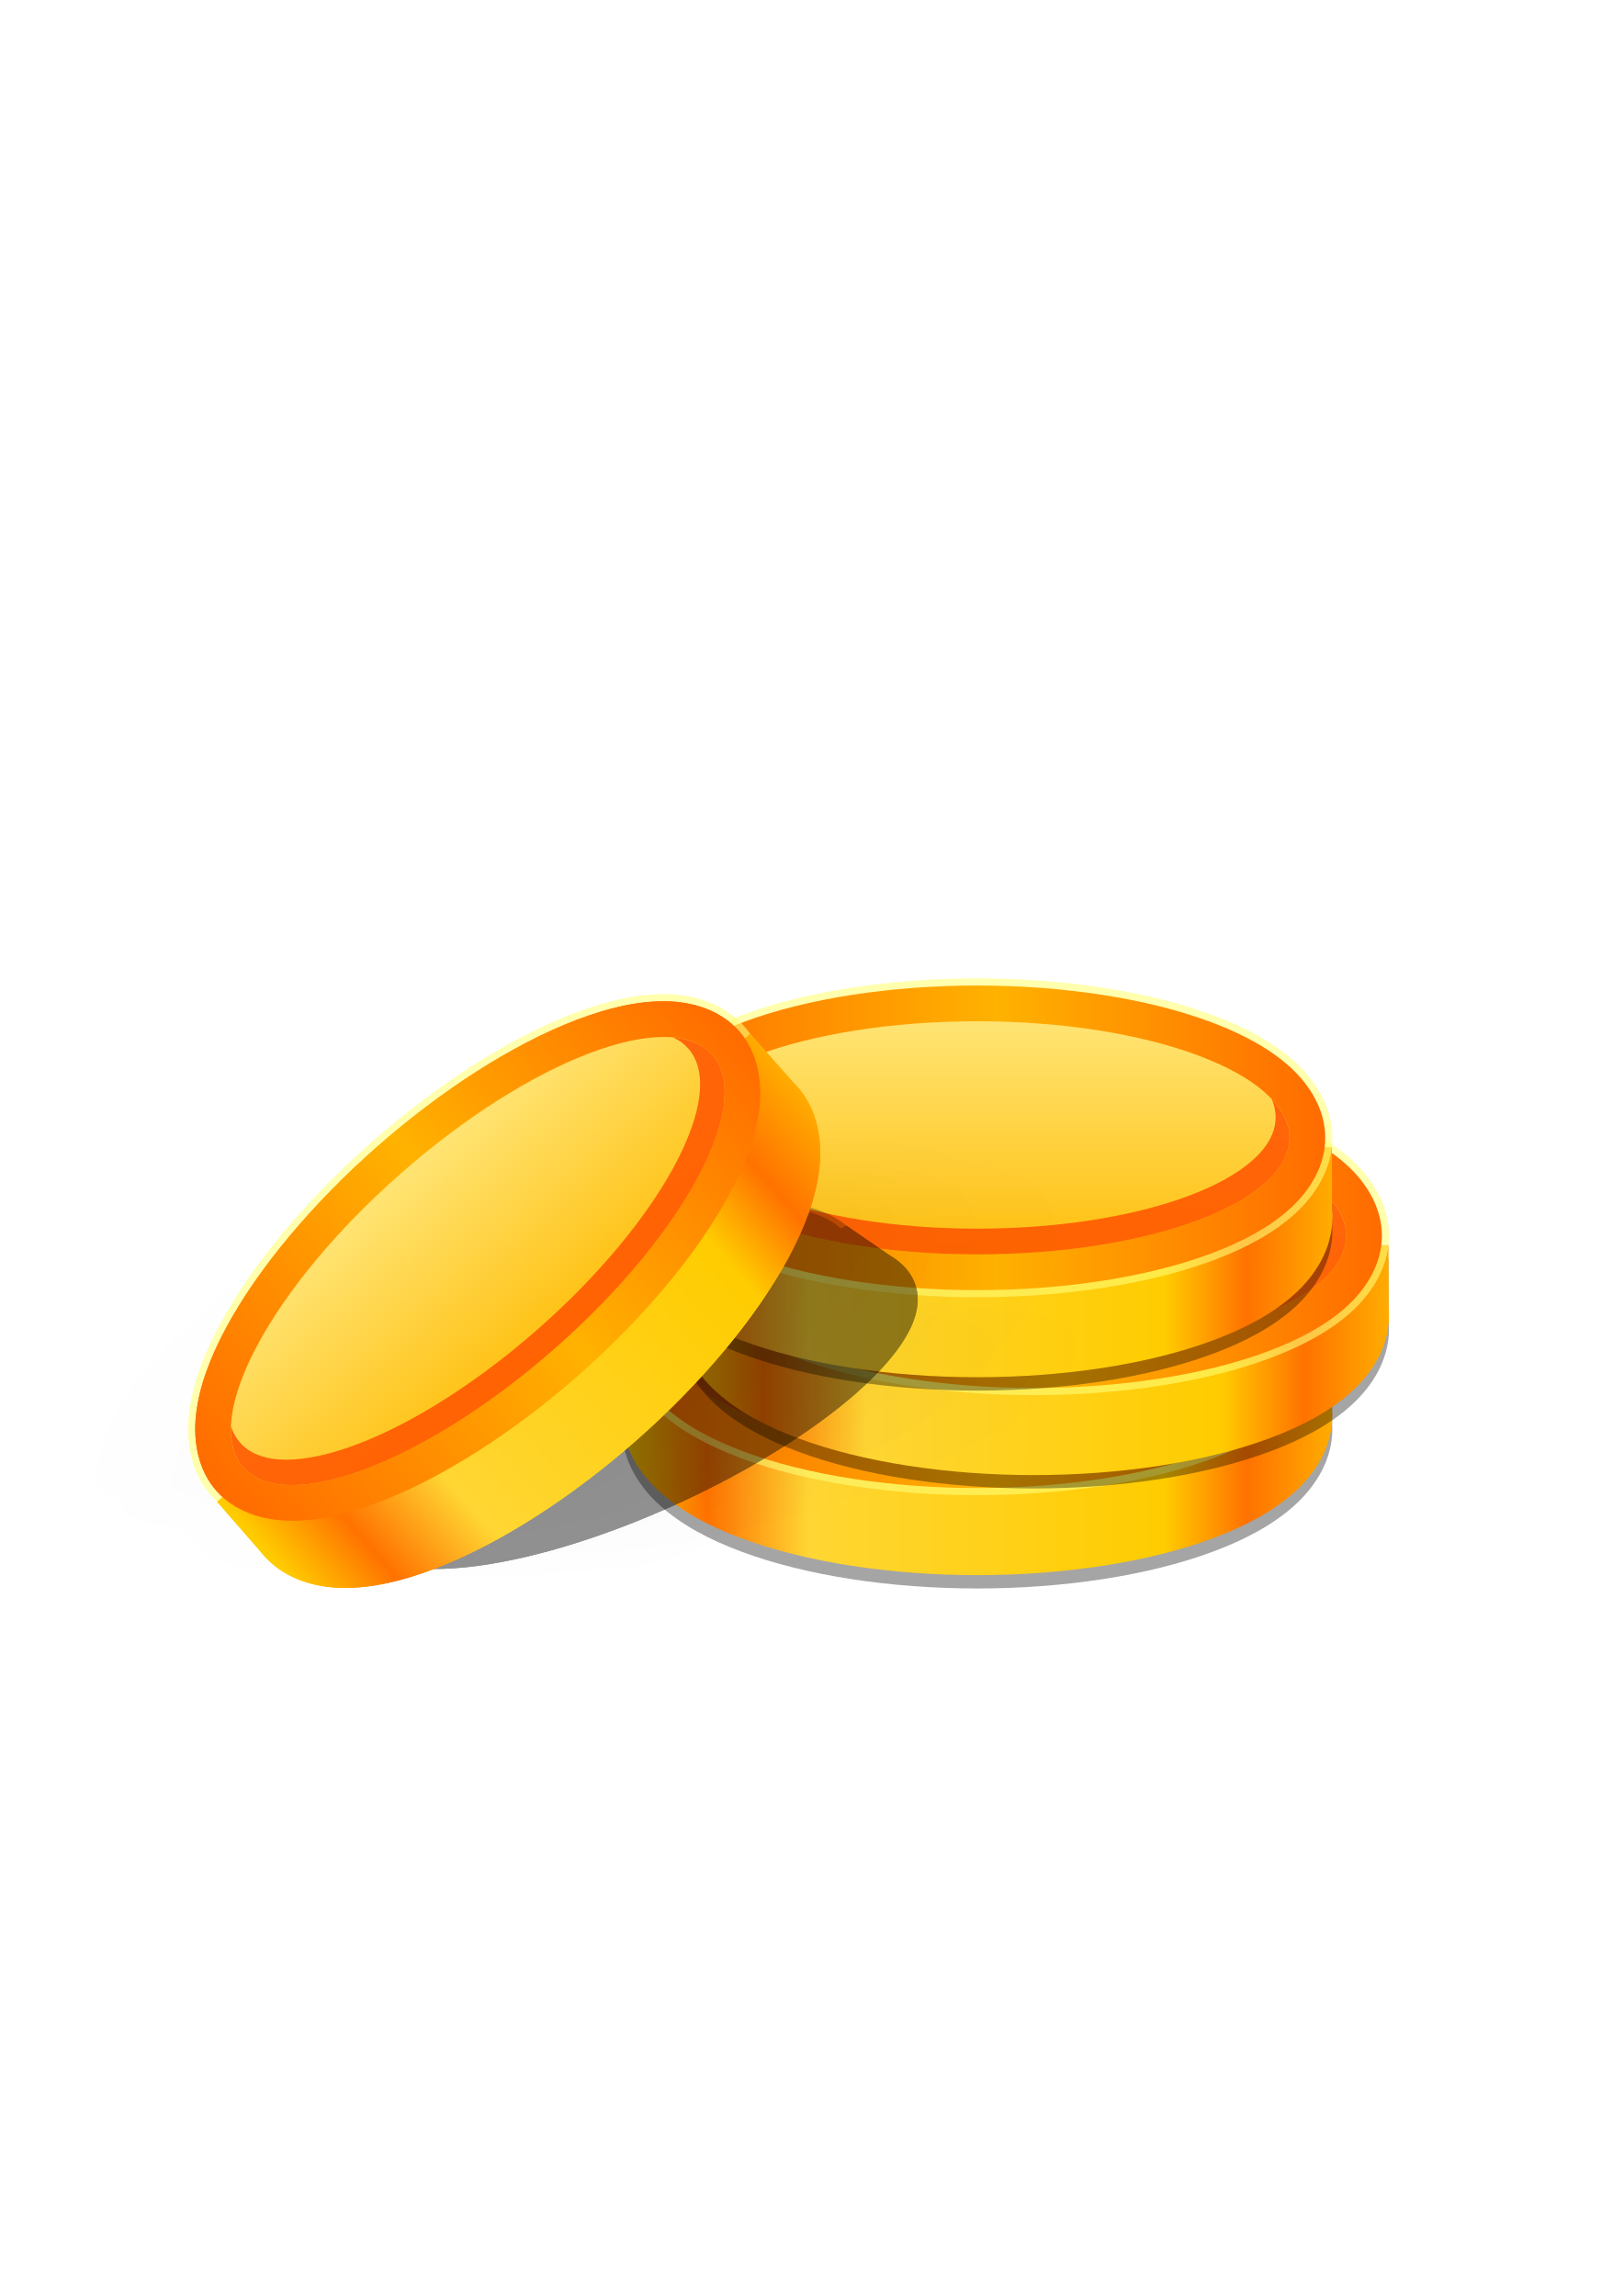
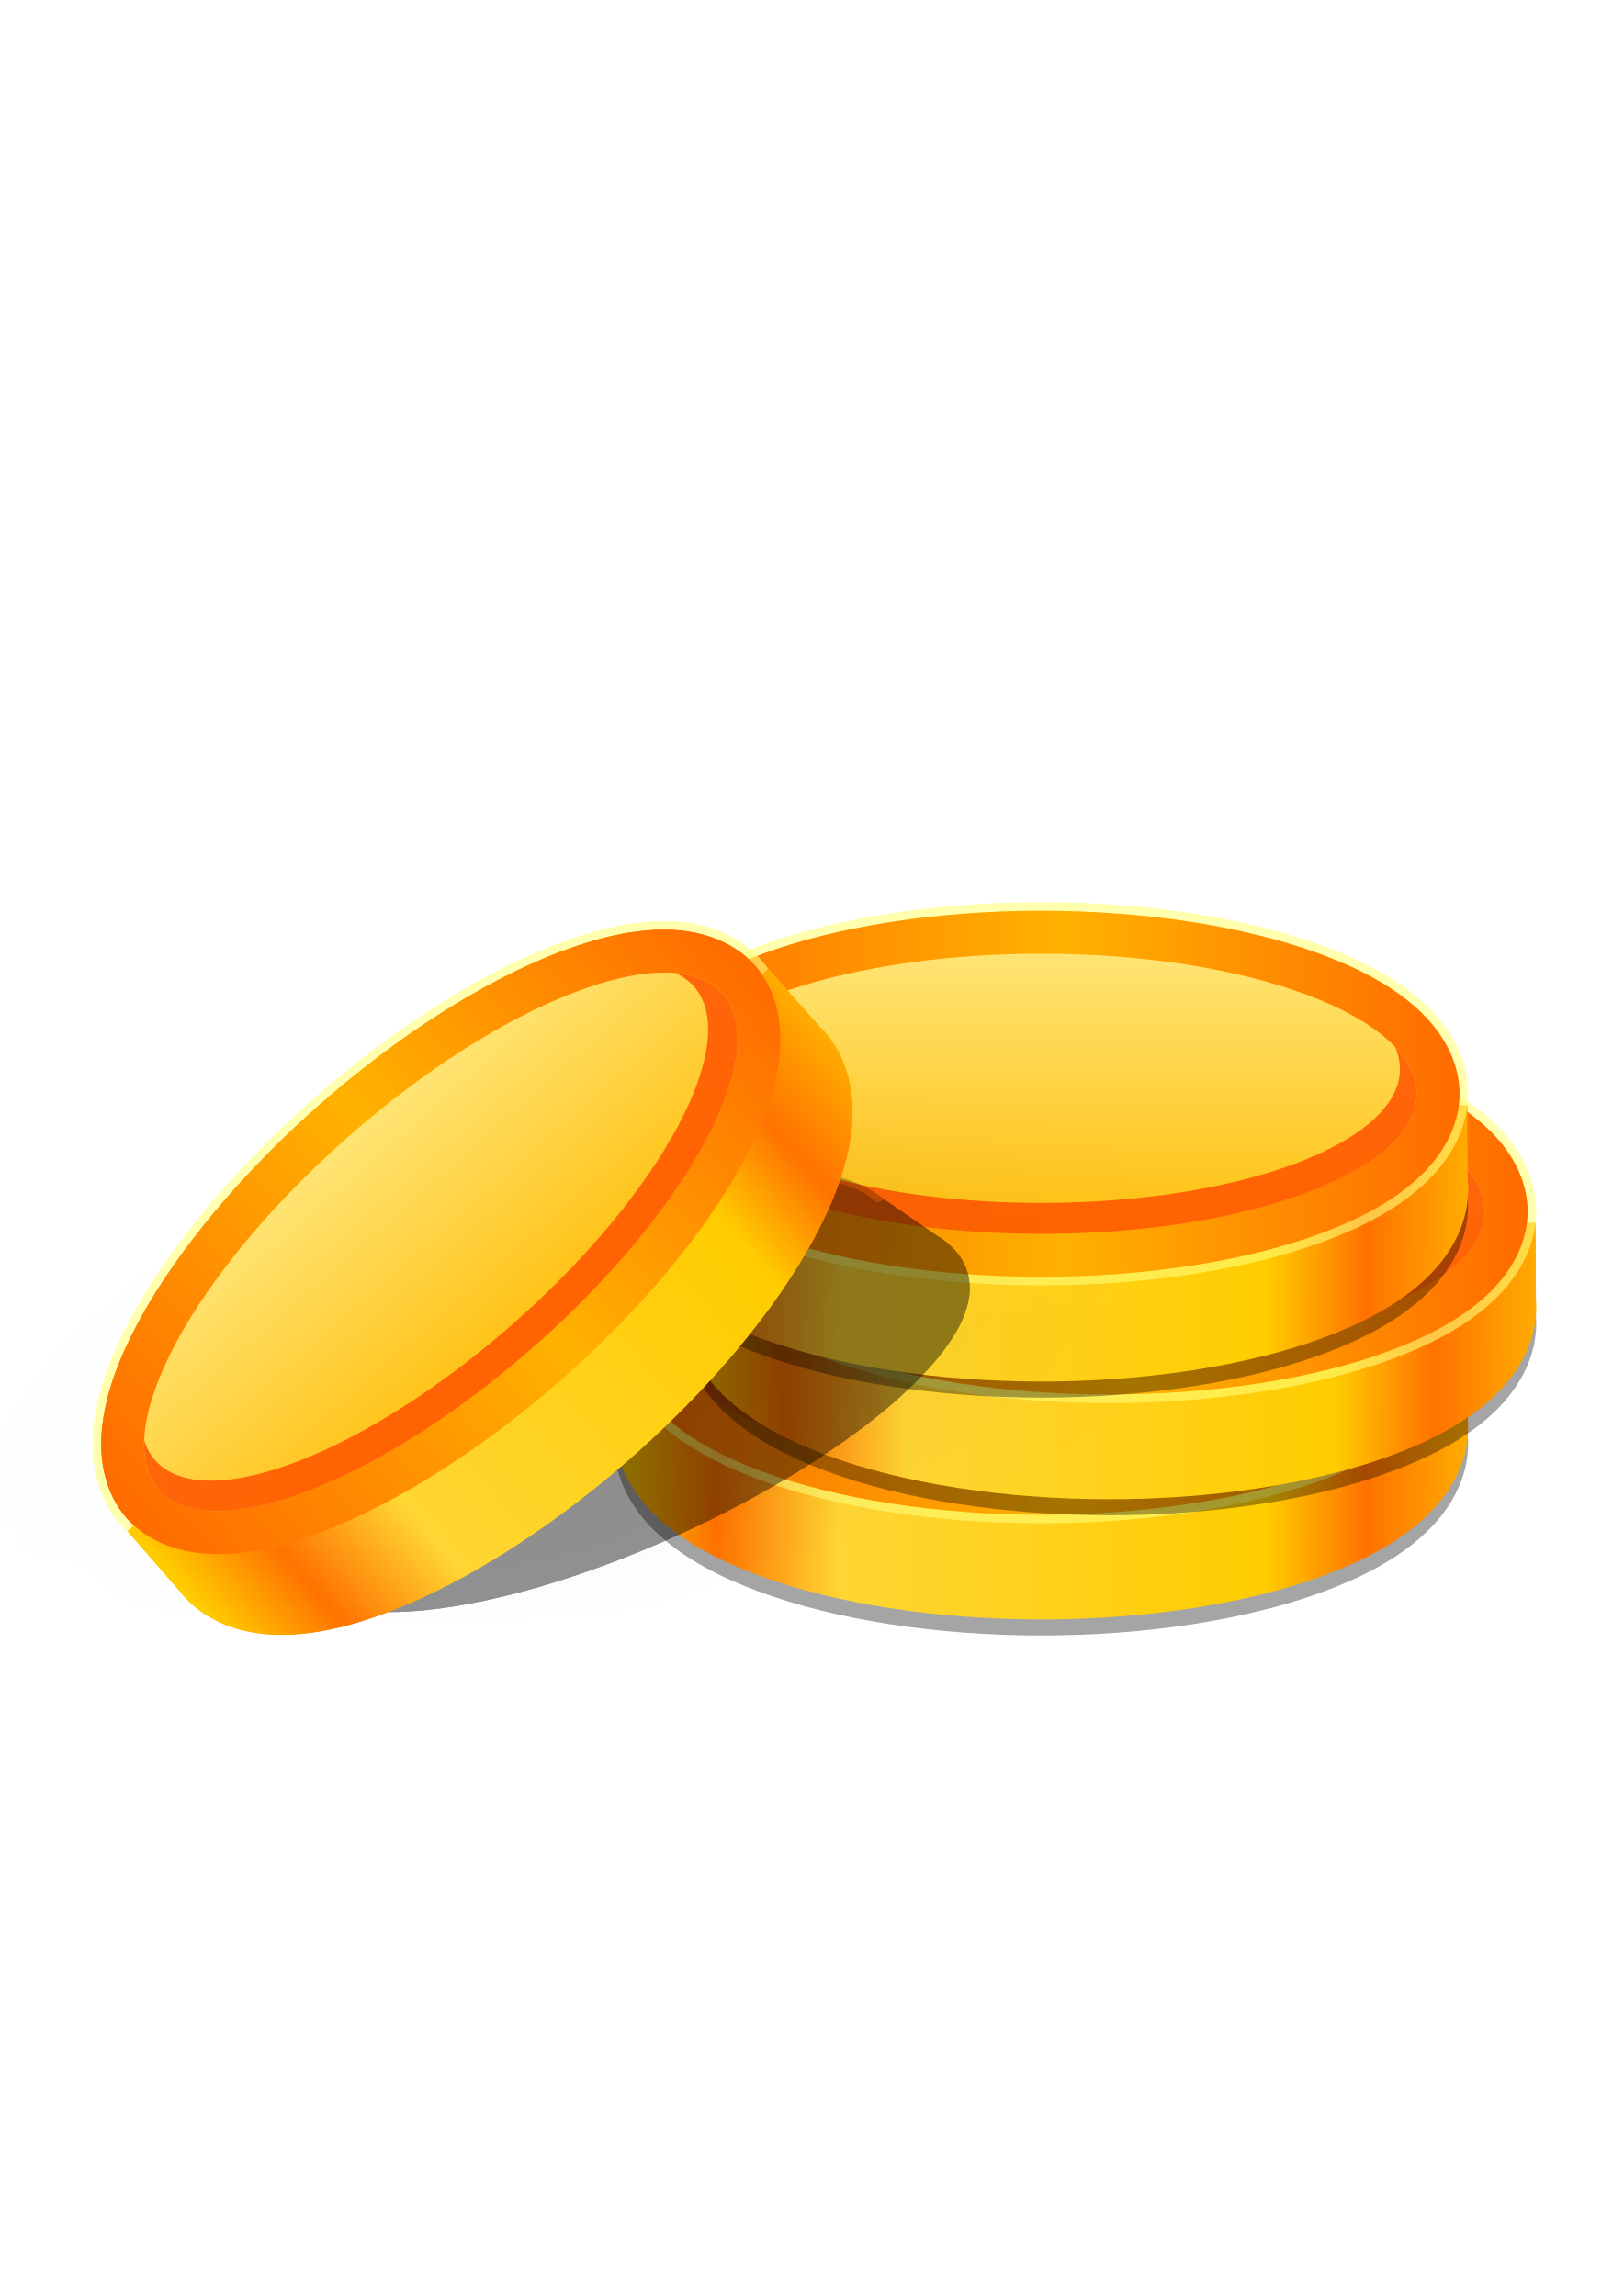
<svg xmlns="http://www.w3.org/2000/svg" xmlns:xlink="http://www.w3.org/1999/xlink" width="210mm" height="297mm" viewBox="0 0 210 297" version="1.1" id="svg1714">
  <defs id="defs1708">
    <linearGradient gradientUnits="userSpaceOnUse" y2="692.684" x2="651.966" y1="691.247" x1="210.036" id="linearGradient876" xlink:href="#linearGradient874" />
    <linearGradient id="linearGradient874">
      <stop id="stop870" offset="0" style="stop-color:#ffcc00;stop-opacity:1;" />
      <stop style="stop-color:#ff7200;stop-opacity:1" offset="0.108" id="stop886" />
      <stop style="stop-color:#ffd633;stop-opacity:1" offset="0.244" id="stop882" />
      <stop style="stop-color:#ffcc00;stop-opacity:1;" offset="0.716" id="stop880" />
      <stop id="stop884" offset="0.826" style="stop-color:#ff7200;stop-opacity:1" />
      <stop id="stop872" offset="1" style="stop-color:#ffcc00;stop-opacity:1" />
    </linearGradient>
    <linearGradient gradientUnits="userSpaceOnUse" y2="157.294" x2="164.309" y1="157.294" x1="56.09" id="linearGradient974" xlink:href="#linearGradient972" />
    <linearGradient id="linearGradient972">
      <stop id="stop968" offset="0" style="stop-color:#ff6b00;stop-opacity:1;" />
      <stop style="stop-color:#ffb200;stop-opacity:1" offset="0.528" id="stop976" />
      <stop id="stop970" offset="1" style="stop-color:#ff6b00;stop-opacity:1" />
    </linearGradient>
    <linearGradient gradientUnits="userSpaceOnUse" y2="174.822" x2="107.229" y1="139.921" x1="107.229" id="linearGradient984" xlink:href="#linearGradient982" />
    <linearGradient id="linearGradient982">
      <stop id="stop978" offset="0" style="stop-color:#ffe371;stop-opacity:1" />
      <stop id="stop980" offset="1" style="stop-color:#ffc00f;stop-opacity:1" />
    </linearGradient>
    <filter height="1.855" y="-0.427" width="1.644" x="-0.322" id="filter1196" style="color-interpolation-filters:sRGB">
      <feGaussianBlur id="feGaussianBlur1198" stdDeviation="14.774" />
    </filter>
    <linearGradient xlink:href="#linearGradient874" id="linearGradient2531" gradientUnits="userSpaceOnUse" x1="210.036" y1="691.247" x2="651.966" y2="692.684" />
    <linearGradient xlink:href="#linearGradient972" id="linearGradient2533" gradientUnits="userSpaceOnUse" x1="56.09" y1="157.294" x2="164.309" y2="157.294" />
    <linearGradient xlink:href="#linearGradient982" id="linearGradient2535" gradientUnits="userSpaceOnUse" x1="107.229" y1="139.921" x2="107.229" y2="174.822" />
    <linearGradient xlink:href="#linearGradient874" id="linearGradient2537" gradientUnits="userSpaceOnUse" x1="210.036" y1="691.247" x2="651.966" y2="692.684" />
    <linearGradient xlink:href="#linearGradient972" id="linearGradient2539" gradientUnits="userSpaceOnUse" x1="56.09" y1="157.294" x2="164.309" y2="157.294" />
    <linearGradient xlink:href="#linearGradient982" id="linearGradient2541" gradientUnits="userSpaceOnUse" x1="107.229" y1="139.921" x2="107.229" y2="174.822" />
    <linearGradient xlink:href="#linearGradient874" id="linearGradient2543" gradientUnits="userSpaceOnUse" x1="210.036" y1="691.247" x2="651.966" y2="692.684" />
    <linearGradient xlink:href="#linearGradient972" id="linearGradient2545" gradientUnits="userSpaceOnUse" x1="56.09" y1="157.294" x2="164.309" y2="157.294" />
    <linearGradient xlink:href="#linearGradient982" id="linearGradient2547" gradientUnits="userSpaceOnUse" x1="107.229" y1="139.921" x2="107.229" y2="174.822" />
    <linearGradient xlink:href="#linearGradient874" id="linearGradient2549" gradientUnits="userSpaceOnUse" x1="210.036" y1="691.247" x2="651.966" y2="692.684" />
    <linearGradient xlink:href="#linearGradient972" id="linearGradient2551" gradientUnits="userSpaceOnUse" x1="56.09" y1="157.294" x2="164.309" y2="157.294" />
    <linearGradient xlink:href="#linearGradient982" id="linearGradient2553" gradientUnits="userSpaceOnUse" x1="107.229" y1="139.921" x2="107.229" y2="174.822" />
  </defs>
  <g id="layer1">
-     <g transform="matrix(0.8318897,0,0,0.8318897,34.71119,41.93155)" id="g1475">
+     <g transform="translate(24.4633,14.96376)" id="g1475">
      <g id="g1350">
        <g id="g1144">
          <g id="g1019">
            <path id="path995" style="opacity:0.354;fill:#000000;fill-opacity:1;fill-rule:evenodd;stroke-width:0.217" d="m 110.143,147.017 c -13.354,0.006 -26.577,1.982 -36.627,5.738 -5.018,1.876 -9.31,4.166 -12.642,7.172 -0.286,0.258 -0.564,0.527 -0.837,0.801 l -4.984,-0.005 -0.05,10.382 c -0.012,0.233 -0.021,0.466 -0.021,0.702 2.6e-5,0.193 0.006,0.385 0.014,0.576 v 0.034 h 0.002 c 0.208,4.468 2.673,8.381 5.886,11.277 3.336,3.007 7.631,5.297 12.655,7.172 10.061,3.756 23.297,5.73 36.66,5.73 13.363,-2e-5 26.599,-1.975 36.66,-5.73 5.024,-1.875 9.318,-4.166 12.655,-7.172 3.359,-3.027 5.902,-7.165 5.902,-11.887 5e-5,-0.357 -0.016,-0.709 -0.044,-1.059 h 0.002 l -0.038,-9.924 -4.884,-0.005 c -0.304,-0.308 -0.614,-0.61 -0.934,-0.899 -3.336,-3.007 -7.632,-5.298 -12.656,-7.174 -10.061,-3.756 -23.297,-5.73 -36.66,-5.73 -0.019,-1e-5 -0.039,-1e-5 -0.058,0 z" />
            <path transform="scale(0.2645833)" d="m 416.287,547.803 c -50.473,0.023 -100.45,7.491 -138.434,21.688 -18.967,7.089 -35.186,15.744 -47.781,27.105 -1.082,0.976 -2.131,1.994 -3.164,3.029 l -18.836,-0.018 -0.188,39.24 c -0.047,0.879 -0.078,1.762 -0.078,2.652 1e-4,0.73 0.023,1.455 0.055,2.178 v 0.127 h 0.008 c 0.787,16.885 10.101,31.677 22.246,42.621 12.61,11.363 28.84,20.019 47.828,27.107 38.026,14.194 88.052,21.658 138.559,21.658 50.506,-8e-5 100.531,-7.464 138.557,-21.658 18.988,-7.088 35.218,-15.744 47.828,-27.107 12.695,-11.439 22.306,-27.082 22.309,-44.926 2.1e-4,-1.348 -0.061,-2.68 -0.168,-4.002 h 0.006 l -0.143,-37.51 -18.459,-0.018 c -1.148,-1.165 -2.321,-2.306 -3.531,-3.396 -12.61,-11.366 -28.845,-20.024 -47.834,-27.113 -38.025,-14.196 -88.051,-21.657 -138.559,-21.658 -0.073,-3e-5 -0.147,-3e-5 -0.221,0 z" style="opacity:1;fill:url(#linearGradient2531);fill-opacity:1;fill-rule:evenodd;stroke-width:0.819" id="path865" />
            <path d="m 110.143,132.504 c -13.354,0.006 -26.577,1.982 -36.627,5.738 -5.018,1.876 -9.31,4.166 -12.643,7.172 -3.355,3.026 -5.891,7.163 -5.891,11.881 6.34e-4,4.721 2.544,8.86 5.902,11.887 3.336,3.007 7.63,5.296 12.654,7.172 10.061,3.756 23.297,5.73 36.66,5.73 13.363,-2e-5 26.599,-1.975 36.66,-5.73 5.024,-1.875 9.318,-4.165 12.654,-7.172 3.359,-3.027 5.902,-7.165 5.902,-11.887 7.3e-4,-4.721 -2.54,-8.859 -5.898,-11.887 -3.336,-3.007 -7.632,-5.298 -12.656,-7.174 -10.061,-3.756 -23.297,-5.73 -36.66,-5.73 -0.019,-1e-5 -0.039,-1e-5 -0.059,0 z" style="opacity:1;fill:#ffff77;fill-opacity:0.6;fill-rule:evenodd;stroke-width:0.217" id="path844" />
            <path d="m 110.143,133.611 c -13.245,0.006 -26.371,1.979 -36.24,5.668 -4.935,1.844 -9.099,4.081 -12.287,6.957 -3.188,2.876 -5.526,6.74 -5.525,11.059 5.8e-4,4.321 2.343,8.188 5.535,11.064 3.192,2.877 7.36,5.113 12.301,6.957 9.881,3.688 23.02,5.66 36.273,5.66 13.253,-2e-5 26.393,-1.972 36.273,-5.66 4.94,-1.844 9.108,-4.08 12.301,-6.957 3.192,-2.877 5.535,-6.743 5.535,-11.064 6.7e-4,-4.322 -2.339,-8.187 -5.531,-11.064 -3.192,-2.877 -7.362,-5.115 -12.303,-6.959 -9.881,-3.689 -23.02,-5.66 -36.273,-5.66 -0.019,-1e-5 -0.04,-1e-5 -0.059,0 z" style="opacity:1;fill:url(#linearGradient2533);fill-opacity:1;fill-rule:evenodd;stroke-width:0.217" id="path841" />
            <path d="m 158.75,157.295 a 48.551,18.124 0 0 1 -48.551,18.124 48.551,18.124 0 0 1 -48.551,-18.124 48.551,18.124 0 0 1 48.551,-18.124 48.551,18.124 0 0 1 48.551,18.124" style="opacity:1;fill:url(#linearGradient2535);fill-opacity:1;fill-rule:evenodd;stroke-width:0.217" id="path835" />
            <path transform="scale(0.2645833)" d="M 589.475,571.635 A 175.368,65.464 0 0 1 591.867,582.408 175.368,65.464 0 0 1 416.5,647.873 175.368,65.464 0 0 1 241.133,582.408 175.368,65.464 0 0 1 243.525,571.637 183.5,68.5 0 0 0 233,594.5 183.5,68.5 0 0 0 416.5,663 183.5,68.5 0 0 0 600,594.5 183.5,68.5 0 0 0 589.475,571.635 Z" style="opacity:1;fill:#ff5500;fill-opacity:0.867;fill-rule:evenodd;stroke-width:0.819" id="path986" />
          </g>
          <g id="g1033" transform="translate(8.807476,-15.55255)">
            <path d="m 110.143,147.017 c -13.354,0.006 -26.577,1.982 -36.627,5.738 -5.018,1.876 -9.31,4.166 -12.642,7.172 -0.286,0.258 -0.564,0.527 -0.837,0.801 l -4.984,-0.005 -0.05,10.382 c -0.012,0.233 -0.021,0.466 -0.021,0.702 2.6e-5,0.193 0.006,0.385 0.014,0.576 v 0.034 h 0.002 c 0.208,4.468 2.673,8.381 5.886,11.277 3.336,3.007 7.631,5.297 12.655,7.172 10.061,3.756 23.297,5.73 36.66,5.73 13.363,-2e-5 26.599,-1.975 36.66,-5.73 5.024,-1.875 9.318,-4.166 12.655,-7.172 3.359,-3.027 5.902,-7.165 5.902,-11.887 5e-5,-0.357 -0.016,-0.709 -0.044,-1.059 h 0.002 l -0.038,-9.924 -4.884,-0.005 c -0.304,-0.308 -0.614,-0.61 -0.934,-0.899 -3.336,-3.007 -7.632,-5.298 -12.656,-7.174 -10.061,-3.756 -23.297,-5.73 -36.66,-5.73 -0.019,-1e-5 -0.039,-1e-5 -0.058,0 z" style="opacity:0.354;fill:#000000;fill-opacity:1;fill-rule:evenodd;stroke-width:0.217" id="path1021" />
            <path id="path1023" style="opacity:1;fill:url(#linearGradient2537);fill-opacity:1;fill-rule:evenodd;stroke-width:0.819" d="m 416.287,547.803 c -50.473,0.023 -100.45,7.491 -138.434,21.688 -18.967,7.089 -35.186,15.744 -47.781,27.105 -1.082,0.976 -2.131,1.994 -3.164,3.029 l -18.836,-0.018 -0.188,39.24 c -0.047,0.879 -0.078,1.762 -0.078,2.652 1e-4,0.73 0.023,1.455 0.055,2.178 v 0.127 h 0.008 c 0.787,16.885 10.101,31.677 22.246,42.621 12.61,11.363 28.84,20.019 47.828,27.107 38.026,14.194 88.052,21.658 138.559,21.658 50.506,-8e-5 100.531,-7.464 138.557,-21.658 18.988,-7.088 35.218,-15.744 47.828,-27.107 12.695,-11.439 22.306,-27.082 22.309,-44.926 2.1e-4,-1.348 -0.061,-2.68 -0.168,-4.002 h 0.006 l -0.143,-37.51 -18.459,-0.018 c -1.148,-1.165 -2.321,-2.306 -3.531,-3.396 -12.61,-11.366 -28.845,-20.024 -47.834,-27.113 -38.025,-14.196 -88.051,-21.657 -138.559,-21.658 -0.073,-3e-5 -0.147,-3e-5 -0.221,0 z" transform="scale(0.2645833)" />
            <path id="path1025" style="opacity:1;fill:#ffff77;fill-opacity:0.6;fill-rule:evenodd;stroke-width:0.217" d="m 110.143,132.504 c -13.354,0.006 -26.577,1.982 -36.627,5.738 -5.018,1.876 -9.31,4.166 -12.643,7.172 -3.355,3.026 -5.891,7.163 -5.891,11.881 6.34e-4,4.721 2.544,8.86 5.902,11.887 3.336,3.007 7.63,5.296 12.654,7.172 10.061,3.756 23.297,5.73 36.66,5.73 13.363,-2e-5 26.599,-1.975 36.66,-5.73 5.024,-1.875 9.318,-4.165 12.654,-7.172 3.359,-3.027 5.902,-7.165 5.902,-11.887 7.3e-4,-4.721 -2.54,-8.859 -5.898,-11.887 -3.336,-3.007 -7.632,-5.298 -12.656,-7.174 -10.061,-3.756 -23.297,-5.73 -36.66,-5.73 -0.019,-1e-5 -0.039,-1e-5 -0.059,0 z" />
            <path id="path1027" style="opacity:1;fill:url(#linearGradient2539);fill-opacity:1;fill-rule:evenodd;stroke-width:0.217" d="m 110.143,133.611 c -13.245,0.006 -26.371,1.979 -36.24,5.668 -4.935,1.844 -9.099,4.081 -12.287,6.957 -3.188,2.876 -5.526,6.74 -5.525,11.059 5.8e-4,4.321 2.343,8.188 5.535,11.064 3.192,2.877 7.36,5.113 12.301,6.957 9.881,3.688 23.02,5.66 36.273,5.66 13.253,-2e-5 26.393,-1.972 36.273,-5.66 4.94,-1.844 9.108,-4.08 12.301,-6.957 3.192,-2.877 5.535,-6.743 5.535,-11.064 6.7e-4,-4.322 -2.339,-8.187 -5.531,-11.064 -3.192,-2.877 -7.362,-5.115 -12.303,-6.959 -9.881,-3.689 -23.02,-5.66 -36.273,-5.66 -0.019,-1e-5 -0.04,-1e-5 -0.059,0 z" />
            <path id="path1029" style="opacity:1;fill:url(#linearGradient2541);fill-opacity:1;fill-rule:evenodd;stroke-width:0.217" d="m 158.75,157.295 a 48.551,18.124 0 0 1 -48.551,18.124 48.551,18.124 0 0 1 -48.551,-18.124 48.551,18.124 0 0 1 48.551,-18.124 48.551,18.124 0 0 1 48.551,18.124" />
            <path id="path1031" style="opacity:1;fill:#ff5500;fill-opacity:0.867;fill-rule:evenodd;stroke-width:0.819" d="M 589.475,571.635 A 175.368,65.464 0 0 1 591.867,582.408 175.368,65.464 0 0 1 416.5,647.873 175.368,65.464 0 0 1 241.133,582.408 175.368,65.464 0 0 1 243.525,571.637 183.5,68.5 0 0 0 233,594.5 183.5,68.5 0 0 0 416.5,663 183.5,68.5 0 0 0 600,594.5 183.5,68.5 0 0 0 589.475,571.635 Z" transform="scale(0.2645833)" />
          </g>
          <g transform="translate(0,-30.77244)" id="g1059">
            <path id="path1047" style="opacity:0.354;fill:#000000;fill-opacity:1;fill-rule:evenodd;stroke-width:0.217" d="m 110.143,147.017 c -13.354,0.006 -26.577,1.982 -36.627,5.738 -5.018,1.876 -9.31,4.166 -12.642,7.172 -0.286,0.258 -0.564,0.527 -0.837,0.801 l -4.984,-0.005 -0.05,10.382 c -0.012,0.233 -0.021,0.466 -0.021,0.702 2.6e-5,0.193 0.006,0.385 0.014,0.576 v 0.034 h 0.002 c 0.208,4.468 2.673,8.381 5.886,11.277 3.336,3.007 7.631,5.297 12.655,7.172 10.061,3.756 23.297,5.73 36.66,5.73 13.363,-2e-5 26.599,-1.975 36.66,-5.73 5.024,-1.875 9.318,-4.166 12.655,-7.172 3.359,-3.027 5.902,-7.165 5.902,-11.887 5e-5,-0.357 -0.016,-0.709 -0.044,-1.059 h 0.002 l -0.038,-9.924 -4.884,-0.005 c -0.304,-0.308 -0.614,-0.61 -0.934,-0.899 -3.336,-3.007 -7.632,-5.298 -12.656,-7.174 -10.061,-3.756 -23.297,-5.73 -36.66,-5.73 -0.019,-1e-5 -0.039,-1e-5 -0.058,0 z" />
            <path transform="scale(0.2645833)" d="m 416.287,547.803 c -50.473,0.023 -100.45,7.491 -138.434,21.688 -18.967,7.089 -35.186,15.744 -47.781,27.105 -1.082,0.976 -2.131,1.994 -3.164,3.029 l -18.836,-0.018 -0.188,39.24 c -0.047,0.879 -0.078,1.762 -0.078,2.652 1e-4,0.73 0.023,1.455 0.055,2.178 v 0.127 h 0.008 c 0.787,16.885 10.101,31.677 22.246,42.621 12.61,11.363 28.84,20.019 47.828,27.107 38.026,14.194 88.052,21.658 138.559,21.658 50.506,-8e-5 100.531,-7.464 138.557,-21.658 18.988,-7.088 35.218,-15.744 47.828,-27.107 12.695,-11.439 22.306,-27.082 22.309,-44.926 2.1e-4,-1.348 -0.061,-2.68 -0.168,-4.002 h 0.006 l -0.143,-37.51 -18.459,-0.018 c -1.148,-1.165 -2.321,-2.306 -3.531,-3.396 -12.61,-11.366 -28.845,-20.024 -47.834,-27.113 -38.025,-14.196 -88.051,-21.657 -138.559,-21.658 -0.073,-3e-5 -0.147,-3e-5 -0.221,0 z" style="opacity:1;fill:url(#linearGradient2543);fill-opacity:1;fill-rule:evenodd;stroke-width:0.819" id="path1049" />
            <path d="m 110.143,132.504 c -13.354,0.006 -26.577,1.982 -36.627,5.738 -5.018,1.876 -9.31,4.166 -12.643,7.172 -3.355,3.026 -5.891,7.163 -5.891,11.881 6.34e-4,4.721 2.544,8.86 5.902,11.887 3.336,3.007 7.63,5.296 12.654,7.172 10.061,3.756 23.297,5.73 36.66,5.73 13.363,-2e-5 26.599,-1.975 36.66,-5.73 5.024,-1.875 9.318,-4.165 12.654,-7.172 3.359,-3.027 5.902,-7.165 5.902,-11.887 7.3e-4,-4.721 -2.54,-8.859 -5.898,-11.887 -3.336,-3.007 -7.632,-5.298 -12.656,-7.174 -10.061,-3.756 -23.297,-5.73 -36.66,-5.73 -0.019,-1e-5 -0.039,-1e-5 -0.059,0 z" style="opacity:1;fill:#ffff77;fill-opacity:0.6;fill-rule:evenodd;stroke-width:0.217" id="path1051" />
            <path d="m 110.143,133.611 c -13.245,0.006 -26.371,1.979 -36.24,5.668 -4.935,1.844 -9.099,4.081 -12.287,6.957 -3.188,2.876 -5.526,6.74 -5.525,11.059 5.8e-4,4.321 2.343,8.188 5.535,11.064 3.192,2.877 7.36,5.113 12.301,6.957 9.881,3.688 23.02,5.66 36.273,5.66 13.253,-2e-5 26.393,-1.972 36.273,-5.66 4.94,-1.844 9.108,-4.08 12.301,-6.957 3.192,-2.877 5.535,-6.743 5.535,-11.064 6.7e-4,-4.322 -2.339,-8.187 -5.531,-11.064 -3.192,-2.877 -7.362,-5.115 -12.303,-6.959 -9.881,-3.689 -23.02,-5.66 -36.273,-5.66 -0.019,-1e-5 -0.04,-1e-5 -0.059,0 z" style="opacity:1;fill:url(#linearGradient2545);fill-opacity:1;fill-rule:evenodd;stroke-width:0.217" id="path1053" />
            <path d="m 158.75,157.295 a 48.551,18.124 0 0 1 -48.551,18.124 48.551,18.124 0 0 1 -48.551,-18.124 48.551,18.124 0 0 1 48.551,-18.124 48.551,18.124 0 0 1 48.551,18.124" style="opacity:1;fill:url(#linearGradient2547);fill-opacity:1;fill-rule:evenodd;stroke-width:0.217" id="path1055" />
            <path transform="scale(0.2645833)" d="M 589.475,571.635 A 175.368,65.464 0 0 1 591.867,582.408 175.368,65.464 0 0 1 416.5,647.873 175.368,65.464 0 0 1 241.133,582.408 175.368,65.464 0 0 1 243.525,571.637 183.5,68.5 0 0 0 233,594.5 183.5,68.5 0 0 0 416.5,663 183.5,68.5 0 0 0 600,594.5 183.5,68.5 0 0 0 589.475,571.635 Z" style="opacity:1;fill:#ff5500;fill-opacity:0.867;fill-rule:evenodd;stroke-width:0.819" id="path1057" />
          </g>
        </g>
      </g>
      <g transform="matrix(0.765059,-0.4092398,0.6727756,0.4653744,-143.4206,133.9671)" id="g1290" style="opacity:0.431;fill:#000000">
        <g transform="matrix(0.8676891,0.1062077,0.1062077,0.8403097,-0.1920075,29.68289)" style="opacity:0.18;fill:#000000;fill-opacity:0.085;filter:url(#filter1196)" id="g1258">
          <g style="fill:#000000;fill-opacity:0.085" id="g1254">
            <path transform="scale(0.2645833)" d="m 416.287,547.803 c -50.473,0.023 -100.45,7.491 -138.434,21.688 -18.967,7.089 -35.186,15.744 -47.781,27.105 -1.082,0.976 -2.131,1.994 -3.164,3.029 l -18.836,-0.018 -0.188,39.24 c -0.047,0.879 -0.078,1.762 -0.078,2.652 1e-4,0.73 0.023,1.455 0.055,2.178 v 0.127 h 0.008 c 0.787,16.885 10.101,31.677 22.246,42.621 12.61,11.363 28.84,20.019 47.828,27.107 38.026,14.194 88.052,21.658 138.559,21.658 50.506,-8e-5 100.531,-7.464 138.557,-21.658 18.988,-7.088 35.218,-15.744 47.828,-27.107 12.695,-11.439 22.306,-27.082 22.309,-44.926 2.1e-4,-1.348 -0.061,-2.68 -0.168,-4.002 h 0.006 l -0.143,-37.51 -18.459,-0.018 c -1.148,-1.165 -2.321,-2.306 -3.531,-3.396 -12.61,-11.366 -28.845,-20.024 -47.834,-27.113 -38.025,-14.196 -88.051,-21.657 -138.559,-21.658 -0.073,-3e-5 -0.147,-3e-5 -0.221,0 z" style="opacity:1;fill:#000000;fill-opacity:0.085;fill-rule:evenodd;stroke-width:0.819" id="path1246" />
            <path d="m 110.143,133.611 c -13.245,0.006 -26.371,1.979 -36.24,5.668 -4.935,1.844 -9.099,4.081 -12.287,6.957 -3.188,2.876 -5.526,6.74 -5.525,11.059 5.8e-4,4.321 2.343,8.188 5.535,11.064 3.192,2.877 7.36,5.113 12.301,6.957 9.881,3.688 23.02,5.66 36.273,5.66 13.253,-2e-5 26.393,-1.972 36.273,-5.66 4.94,-1.844 9.108,-4.08 12.301,-6.957 3.192,-2.877 5.535,-6.743 5.535,-11.064 6.7e-4,-4.322 -2.339,-8.187 -5.531,-11.064 -3.192,-2.877 -7.362,-5.115 -12.303,-6.959 -9.881,-3.689 -23.02,-5.66 -36.273,-5.66 -0.019,-1e-5 -0.04,-1e-5 -0.059,0 z" style="opacity:1;fill:#000000;fill-opacity:0.085;fill-rule:evenodd;stroke-width:0.217" id="path1248" />
            <g style="fill:#000000;fill-opacity:0.085" id="g1252">
              <path id="path1250" style="opacity:1;fill:#000000;fill-opacity:0.085;fill-rule:evenodd;stroke-width:0.217" d="m 158.75,157.295 a 48.551,18.124 0 0 1 -48.551,18.124 48.551,18.124 0 0 1 -48.551,-18.124 48.551,18.124 0 0 1 48.551,-18.124 48.551,18.124 0 0 1 48.551,18.124" />
            </g>
          </g>
          <path id="path1256" style="opacity:1;fill:#000000;fill-opacity:0.085;fill-rule:evenodd;stroke-width:0.819" d="M 589.475,571.635 A 175.368,65.464 0 0 1 591.867,582.408 175.368,65.464 0 0 1 416.5,647.873 175.368,65.464 0 0 1 241.133,582.408 175.368,65.464 0 0 1 243.525,571.637 183.5,68.5 0 0 0 233,594.5 183.5,68.5 0 0 0 416.5,663 183.5,68.5 0 0 0 600,594.5 183.5,68.5 0 0 0 589.475,571.635 Z" transform="scale(0.2645833)" />
        </g>
        <path d="m 110.143,132.504 c -13.354,0.006 -26.577,1.982 -36.627,5.738 -5.018,1.876 -9.31,4.166 -12.643,7.172 -3.355,3.026 -5.891,7.163 -5.891,11.881 6.34e-4,4.721 2.544,8.86 5.902,11.887 3.336,3.007 7.63,5.296 12.654,7.172 10.061,3.756 23.297,5.73 36.66,5.73 13.363,-2e-5 26.599,-1.975 36.66,-5.73 5.024,-1.875 9.318,-4.165 12.654,-7.172 3.359,-3.027 5.902,-7.165 5.902,-11.887 7.3e-4,-4.721 -2.54,-8.859 -5.898,-11.887 -3.336,-3.007 -7.632,-5.298 -12.656,-7.174 -10.061,-3.756 -23.297,-5.73 -36.66,-5.73 -0.019,-1e-5 -0.039,-1e-5 -0.059,0 z" style="opacity:1;fill:#000000;fill-opacity:0.6;fill-rule:evenodd;stroke-width:0.217" id="path1260" />
        <g id="g1274" style="fill:#000000">
          <g id="g1270" style="fill:#000000">
            <path transform="scale(0.2645833)" d="m 416.287,547.803 c -50.473,0.023 -100.45,7.491 -138.434,21.688 -18.967,7.089 -35.186,15.744 -47.781,27.105 -1.082,0.976 -2.131,1.994 -3.164,3.029 l -18.836,-0.018 -0.188,39.24 c -0.047,0.879 -0.078,1.762 -0.078,2.652 1e-4,0.73 0.023,1.455 0.055,2.178 v 0.127 h 0.008 c 0.787,16.885 10.101,31.677 22.246,42.621 12.61,11.363 28.84,20.019 47.828,27.107 38.026,14.194 88.052,21.658 138.559,21.658 50.506,-8e-5 100.531,-7.464 138.557,-21.658 18.988,-7.088 35.218,-15.744 47.828,-27.107 12.695,-11.439 22.306,-27.082 22.309,-44.926 2.1e-4,-1.348 -0.061,-2.68 -0.168,-4.002 h 0.006 l -0.143,-37.51 -18.459,-0.018 c -1.148,-1.165 -2.321,-2.306 -3.531,-3.396 -12.61,-11.366 -28.845,-20.024 -47.834,-27.113 -38.025,-14.196 -88.051,-21.657 -138.559,-21.658 -0.073,-3e-5 -0.147,-3e-5 -0.221,0 z" style="opacity:1;fill:#000000;fill-opacity:1;fill-rule:evenodd;stroke-width:0.819" id="path1262" />
            <path d="m 110.143,133.611 c -13.245,0.006 -26.371,1.979 -36.24,5.668 -4.935,1.844 -9.099,4.081 -12.287,6.957 -3.188,2.876 -5.526,6.74 -5.525,11.059 5.8e-4,4.321 2.343,8.188 5.535,11.064 3.192,2.877 7.36,5.113 12.301,6.957 9.881,3.688 23.02,5.66 36.273,5.66 13.253,-2e-5 26.393,-1.972 36.273,-5.66 4.94,-1.844 9.108,-4.08 12.301,-6.957 3.192,-2.877 5.535,-6.743 5.535,-11.064 6.7e-4,-4.322 -2.339,-8.187 -5.531,-11.064 -3.192,-2.877 -7.362,-5.115 -12.303,-6.959 -9.881,-3.689 -23.02,-5.66 -36.273,-5.66 -0.019,-1e-5 -0.04,-1e-5 -0.059,0 z" style="opacity:1;fill:#000000;fill-opacity:1;fill-rule:evenodd;stroke-width:0.217" id="path1264" />
            <g id="g1268" style="fill:#000000">
              <path id="path1266" style="opacity:1;fill:#000000;fill-opacity:1;fill-rule:evenodd;stroke-width:0.217" d="m 158.75,157.295 a 48.551,18.124 0 0 1 -48.551,18.124 48.551,18.124 0 0 1 -48.551,-18.124 48.551,18.124 0 0 1 48.551,-18.124 48.551,18.124 0 0 1 48.551,18.124" />
            </g>
          </g>
          <path id="path1272" style="opacity:1;fill:#000000;fill-opacity:0.867;fill-rule:evenodd;stroke-width:0.819" d="M 589.475,571.635 A 175.368,65.464 0 0 1 591.867,582.408 175.368,65.464 0 0 1 416.5,647.873 175.368,65.464 0 0 1 241.133,582.408 175.368,65.464 0 0 1 243.525,571.637 183.5,68.5 0 0 0 233,594.5 183.5,68.5 0 0 0 416.5,663 183.5,68.5 0 0 0 600,594.5 183.5,68.5 0 0 0 589.475,571.635 Z" transform="scale(0.2645833)" />
        </g>
        <g id="g1288" style="fill:#000000">
          <g id="g1284" style="fill:#000000">
            <path id="path1276" style="opacity:1;fill:#000000;fill-opacity:1;fill-rule:evenodd;stroke-width:0.819" d="m 416.287,547.803 c -50.473,0.023 -100.45,7.491 -138.434,21.688 -18.967,7.089 -35.186,15.744 -47.781,27.105 -1.082,0.976 -2.131,1.994 -3.164,3.029 l -18.836,-0.018 -0.188,39.24 c -0.047,0.879 -0.078,1.762 -0.078,2.652 1e-4,0.73 0.023,1.455 0.055,2.178 v 0.127 h 0.008 c 0.787,16.885 10.101,31.677 22.246,42.621 12.61,11.363 28.84,20.019 47.828,27.107 38.026,14.194 88.052,21.658 138.559,21.658 50.506,-8e-5 100.531,-7.464 138.557,-21.658 18.988,-7.088 35.218,-15.744 47.828,-27.107 12.695,-11.439 22.306,-27.082 22.309,-44.926 2.1e-4,-1.348 -0.061,-2.68 -0.168,-4.002 h 0.006 l -0.143,-37.51 -18.459,-0.018 c -1.148,-1.165 -2.321,-2.306 -3.531,-3.396 -12.61,-11.366 -28.845,-20.024 -47.834,-27.113 -38.025,-14.196 -88.051,-21.657 -138.559,-21.658 -0.073,-3e-5 -0.147,-3e-5 -0.221,0 z" transform="scale(0.2645833)" />
            <path id="path1278" style="opacity:1;fill:#000000;fill-opacity:1;fill-rule:evenodd;stroke-width:0.217" d="m 110.143,133.611 c -13.245,0.006 -26.371,1.979 -36.24,5.668 -4.935,1.844 -9.099,4.081 -12.287,6.957 -3.188,2.876 -5.526,6.74 -5.525,11.059 5.8e-4,4.321 2.343,8.188 5.535,11.064 3.192,2.877 7.36,5.113 12.301,6.957 9.881,3.688 23.02,5.66 36.273,5.66 13.253,-2e-5 26.393,-1.972 36.273,-5.66 4.94,-1.844 9.108,-4.08 12.301,-6.957 3.192,-2.877 5.535,-6.743 5.535,-11.064 6.7e-4,-4.322 -2.339,-8.187 -5.531,-11.064 -3.192,-2.877 -7.362,-5.115 -12.303,-6.959 -9.881,-3.689 -23.02,-5.66 -36.273,-5.66 -0.019,-1e-5 -0.04,-1e-5 -0.059,0 z" />
            <g id="g1282" style="fill:#000000">
              <path d="m 158.75,157.295 a 48.551,18.124 0 0 1 -48.551,18.124 48.551,18.124 0 0 1 -48.551,-18.124 48.551,18.124 0 0 1 48.551,-18.124 48.551,18.124 0 0 1 48.551,18.124" style="opacity:1;fill:#000000;fill-opacity:1;fill-rule:evenodd;stroke-width:0.217" id="path1280" />
            </g>
          </g>
          <path transform="scale(0.2645833)" d="M 589.475,571.635 A 175.368,65.464 0 0 1 591.867,582.408 175.368,65.464 0 0 1 416.5,647.873 175.368,65.464 0 0 1 241.133,582.408 175.368,65.464 0 0 1 243.525,571.637 183.5,68.5 0 0 0 233,594.5 183.5,68.5 0 0 0 416.5,663 183.5,68.5 0 0 0 600,594.5 183.5,68.5 0 0 0 589.475,571.635 Z" style="opacity:1;fill:#000000;fill-opacity:0.867;fill-rule:evenodd;stroke-width:0.819" id="path1286" />
        </g>
      </g>
      <g id="g1079" transform="rotate(-41.32767,55.97673,254.428)">
        <g id="g1194" style="opacity:0.18;fill:#000000;fill-opacity:0.085;filter:url(#filter1196)" transform="matrix(0.8676891,0.1062077,0.1062077,0.8403097,-0.1920075,29.68289)">
          <g id="g1190" style="fill:#000000;fill-opacity:0.085">
            <path id="path1182" style="opacity:1;fill:#000000;fill-opacity:0.085;fill-rule:evenodd;stroke-width:0.819" d="m 416.287,547.803 c -50.473,0.023 -100.45,7.491 -138.434,21.688 -18.967,7.089 -35.186,15.744 -47.781,27.105 -1.082,0.976 -2.131,1.994 -3.164,3.029 l -18.836,-0.018 -0.188,39.24 c -0.047,0.879 -0.078,1.762 -0.078,2.652 1e-4,0.73 0.023,1.455 0.055,2.178 v 0.127 h 0.008 c 0.787,16.885 10.101,31.677 22.246,42.621 12.61,11.363 28.84,20.019 47.828,27.107 38.026,14.194 88.052,21.658 138.559,21.658 50.506,-8e-5 100.531,-7.464 138.557,-21.658 18.988,-7.088 35.218,-15.744 47.828,-27.107 12.695,-11.439 22.306,-27.082 22.309,-44.926 2.1e-4,-1.348 -0.061,-2.68 -0.168,-4.002 h 0.006 l -0.143,-37.51 -18.459,-0.018 c -1.148,-1.165 -2.321,-2.306 -3.531,-3.396 -12.61,-11.366 -28.845,-20.024 -47.834,-27.113 -38.025,-14.196 -88.051,-21.657 -138.559,-21.658 -0.073,-3e-5 -0.147,-3e-5 -0.221,0 z" transform="scale(0.2645833)" />
            <path id="path1184" style="opacity:1;fill:#000000;fill-opacity:0.085;fill-rule:evenodd;stroke-width:0.217" d="m 110.143,133.611 c -13.245,0.006 -26.371,1.979 -36.24,5.668 -4.935,1.844 -9.099,4.081 -12.287,6.957 -3.188,2.876 -5.526,6.74 -5.525,11.059 5.8e-4,4.321 2.343,8.188 5.535,11.064 3.192,2.877 7.36,5.113 12.301,6.957 9.881,3.688 23.02,5.66 36.273,5.66 13.253,-2e-5 26.393,-1.972 36.273,-5.66 4.94,-1.844 9.108,-4.08 12.301,-6.957 3.192,-2.877 5.535,-6.743 5.535,-11.064 6.7e-4,-4.322 -2.339,-8.187 -5.531,-11.064 -3.192,-2.877 -7.362,-5.115 -12.303,-6.959 -9.881,-3.689 -23.02,-5.66 -36.273,-5.66 -0.019,-1e-5 -0.04,-1e-5 -0.059,0 z" />
            <g id="g1188" style="fill:#000000;fill-opacity:0.085">
              <path d="m 158.75,157.295 a 48.551,18.124 0 0 1 -48.551,18.124 48.551,18.124 0 0 1 -48.551,-18.124 48.551,18.124 0 0 1 48.551,-18.124 48.551,18.124 0 0 1 48.551,18.124" style="opacity:1;fill:#000000;fill-opacity:0.085;fill-rule:evenodd;stroke-width:0.217" id="path1186" />
            </g>
          </g>
          <path transform="scale(0.2645833)" d="M 589.475,571.635 A 175.368,65.464 0 0 1 591.867,582.408 175.368,65.464 0 0 1 416.5,647.873 175.368,65.464 0 0 1 241.133,582.408 175.368,65.464 0 0 1 243.525,571.637 183.5,68.5 0 0 0 233,594.5 183.5,68.5 0 0 0 416.5,663 183.5,68.5 0 0 0 600,594.5 183.5,68.5 0 0 0 589.475,571.635 Z" style="opacity:1;fill:#000000;fill-opacity:0.085;fill-rule:evenodd;stroke-width:0.819" id="path1192" />
        </g>
        <path id="path1071" style="opacity:1;fill:#ffff77;fill-opacity:0.6;fill-rule:evenodd;stroke-width:0.217" d="m 110.143,132.504 c -13.354,0.006 -26.577,1.982 -36.627,5.738 -5.018,1.876 -9.31,4.166 -12.643,7.172 -3.355,3.026 -5.891,7.163 -5.891,11.881 6.34e-4,4.721 2.544,8.86 5.902,11.887 3.336,3.007 7.63,5.296 12.654,7.172 10.061,3.756 23.297,5.73 36.66,5.73 13.363,-2e-5 26.599,-1.975 36.66,-5.73 5.024,-1.875 9.318,-4.165 12.654,-7.172 3.359,-3.027 5.902,-7.165 5.902,-11.887 7.3e-4,-4.721 -2.54,-8.859 -5.898,-11.887 -3.336,-3.007 -7.632,-5.298 -12.656,-7.174 -10.061,-3.756 -23.297,-5.73 -36.66,-5.73 -0.019,-1e-5 -0.039,-1e-5 -0.059,0 z" />
        <g id="g1166">
          <g id="g1158">
            <path id="path1069" style="opacity:1;fill:url(#linearGradient2549);fill-opacity:1;fill-rule:evenodd;stroke-width:0.819" d="m 416.287,547.803 c -50.473,0.023 -100.45,7.491 -138.434,21.688 -18.967,7.089 -35.186,15.744 -47.781,27.105 -1.082,0.976 -2.131,1.994 -3.164,3.029 l -18.836,-0.018 -0.188,39.24 c -0.047,0.879 -0.078,1.762 -0.078,2.652 1e-4,0.73 0.023,1.455 0.055,2.178 v 0.127 h 0.008 c 0.787,16.885 10.101,31.677 22.246,42.621 12.61,11.363 28.84,20.019 47.828,27.107 38.026,14.194 88.052,21.658 138.559,21.658 50.506,-8e-5 100.531,-7.464 138.557,-21.658 18.988,-7.088 35.218,-15.744 47.828,-27.107 12.695,-11.439 22.306,-27.082 22.309,-44.926 2.1e-4,-1.348 -0.061,-2.68 -0.168,-4.002 h 0.006 l -0.143,-37.51 -18.459,-0.018 c -1.148,-1.165 -2.321,-2.306 -3.531,-3.396 -12.61,-11.366 -28.845,-20.024 -47.834,-27.113 -38.025,-14.196 -88.051,-21.657 -138.559,-21.658 -0.073,-3e-5 -0.147,-3e-5 -0.221,0 z" transform="scale(0.2645833)" />
            <path id="path1073" style="opacity:1;fill:url(#linearGradient2551);fill-opacity:1;fill-rule:evenodd;stroke-width:0.217" d="m 110.143,133.611 c -13.245,0.006 -26.371,1.979 -36.24,5.668 -4.935,1.844 -9.099,4.081 -12.287,6.957 -3.188,2.876 -5.526,6.74 -5.525,11.059 5.8e-4,4.321 2.343,8.188 5.535,11.064 3.192,2.877 7.36,5.113 12.301,6.957 9.881,3.688 23.02,5.66 36.273,5.66 13.253,-2e-5 26.393,-1.972 36.273,-5.66 4.94,-1.844 9.108,-4.08 12.301,-6.957 3.192,-2.877 5.535,-6.743 5.535,-11.064 6.7e-4,-4.322 -2.339,-8.187 -5.531,-11.064 -3.192,-2.877 -7.362,-5.115 -12.303,-6.959 -9.881,-3.689 -23.02,-5.66 -36.273,-5.66 -0.019,-1e-5 -0.04,-1e-5 -0.059,0 z" />
            <g id="g1152">
              <path d="m 158.75,157.295 a 48.551,18.124 0 0 1 -48.551,18.124 48.551,18.124 0 0 1 -48.551,-18.124 48.551,18.124 0 0 1 48.551,-18.124 48.551,18.124 0 0 1 48.551,18.124" style="opacity:1;fill:url(#linearGradient2553);fill-opacity:1;fill-rule:evenodd;stroke-width:0.217" id="path1075" />
            </g>
          </g>
          <path transform="scale(0.2645833)" d="M 589.475,571.635 A 175.368,65.464 0 0 1 591.867,582.408 175.368,65.464 0 0 1 416.5,647.873 175.368,65.464 0 0 1 241.133,582.408 175.368,65.464 0 0 1 243.525,571.637 183.5,68.5 0 0 0 233,594.5 183.5,68.5 0 0 0 416.5,663 183.5,68.5 0 0 0 600,594.5 183.5,68.5 0 0 0 589.475,571.635 Z" style="opacity:1;fill:#ff5500;fill-opacity:0.867;fill-rule:evenodd;stroke-width:0.819" id="path1077" />
        </g>
        <g id="g1180">
          <g id="g1176">
            <path transform="scale(0.2645833)" d="m 416.287,547.803 c -50.473,0.023 -100.45,7.491 -138.434,21.688 -18.967,7.089 -35.186,15.744 -47.781,27.105 -1.082,0.976 -2.131,1.994 -3.164,3.029 l -18.836,-0.018 -0.188,39.24 c -0.047,0.879 -0.078,1.762 -0.078,2.652 1e-4,0.73 0.023,1.455 0.055,2.178 v 0.127 h 0.008 c 0.787,16.885 10.101,31.677 22.246,42.621 12.61,11.363 28.84,20.019 47.828,27.107 38.026,14.194 88.052,21.658 138.559,21.658 50.506,-8e-5 100.531,-7.464 138.557,-21.658 18.988,-7.088 35.218,-15.744 47.828,-27.107 12.695,-11.439 22.306,-27.082 22.309,-44.926 2.1e-4,-1.348 -0.061,-2.68 -0.168,-4.002 h 0.006 l -0.143,-37.51 -18.459,-0.018 c -1.148,-1.165 -2.321,-2.306 -3.531,-3.396 -12.61,-11.366 -28.845,-20.024 -47.834,-27.113 -38.025,-14.196 -88.051,-21.657 -138.559,-21.658 -0.073,-3e-5 -0.147,-3e-5 -0.221,0 z" style="opacity:1;fill:url(#linearGradient876);fill-opacity:1;fill-rule:evenodd;stroke-width:0.819" id="path1168" />
            <path d="m 110.143,133.611 c -13.245,0.006 -26.371,1.979 -36.24,5.668 -4.935,1.844 -9.099,4.081 -12.287,6.957 -3.188,2.876 -5.526,6.74 -5.525,11.059 5.8e-4,4.321 2.343,8.188 5.535,11.064 3.192,2.877 7.36,5.113 12.301,6.957 9.881,3.688 23.02,5.66 36.273,5.66 13.253,-2e-5 26.393,-1.972 36.273,-5.66 4.94,-1.844 9.108,-4.08 12.301,-6.957 3.192,-2.877 5.535,-6.743 5.535,-11.064 6.7e-4,-4.322 -2.339,-8.187 -5.531,-11.064 -3.192,-2.877 -7.362,-5.115 -12.303,-6.959 -9.881,-3.689 -23.02,-5.66 -36.273,-5.66 -0.019,-1e-5 -0.04,-1e-5 -0.059,0 z" style="opacity:1;fill:url(#linearGradient974);fill-opacity:1;fill-rule:evenodd;stroke-width:0.217" id="path1170" />
            <g id="g1174">
              <path id="path1172" style="opacity:1;fill:url(#linearGradient984);fill-opacity:1;fill-rule:evenodd;stroke-width:0.217" d="m 158.75,157.295 a 48.551,18.124 0 0 1 -48.551,18.124 48.551,18.124 0 0 1 -48.551,-18.124 48.551,18.124 0 0 1 48.551,-18.124 48.551,18.124 0 0 1 48.551,18.124" />
            </g>
          </g>
          <path id="path1178" style="opacity:1;fill:#ff5500;fill-opacity:0.867;fill-rule:evenodd;stroke-width:0.819" d="M 589.475,571.635 A 175.368,65.464 0 0 1 591.867,582.408 175.368,65.464 0 0 1 416.5,647.873 175.368,65.464 0 0 1 241.133,582.408 175.368,65.464 0 0 1 243.525,571.637 183.5,68.5 0 0 0 233,594.5 183.5,68.5 0 0 0 416.5,663 183.5,68.5 0 0 0 600,594.5 183.5,68.5 0 0 0 589.475,571.635 Z" transform="scale(0.2645833)" />
        </g>
      </g>
    </g>
  </g>
</svg>
